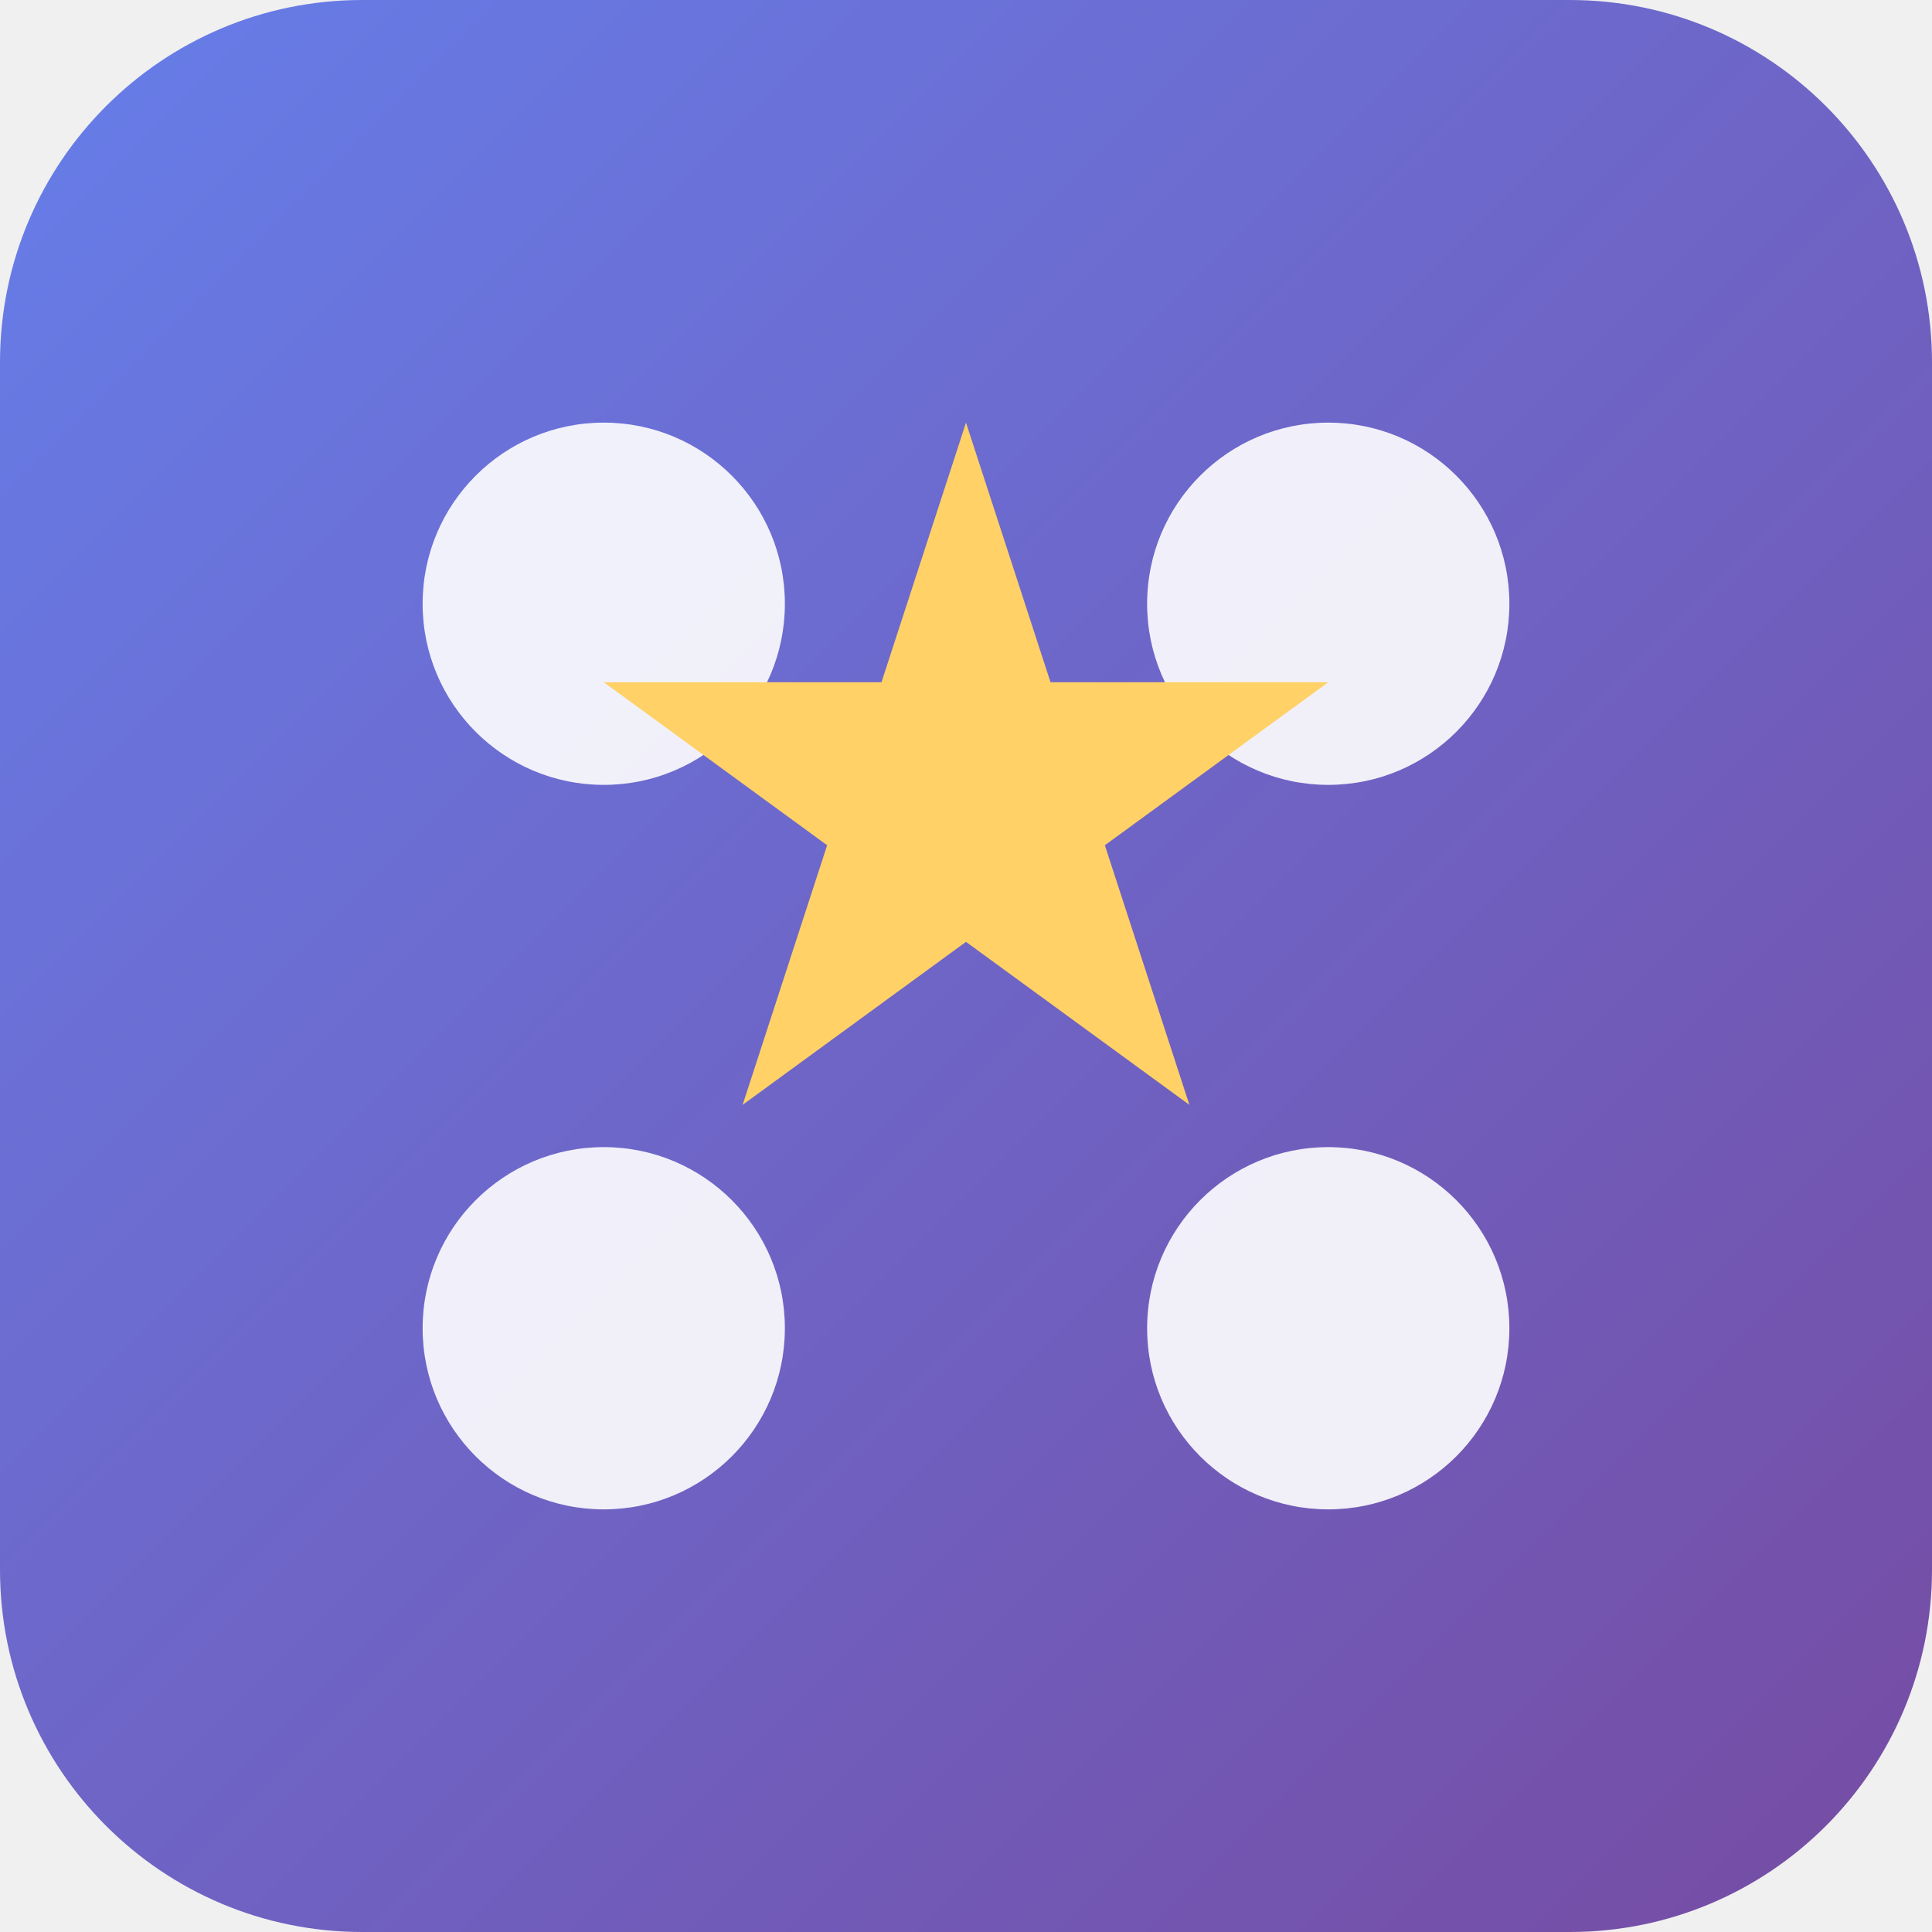
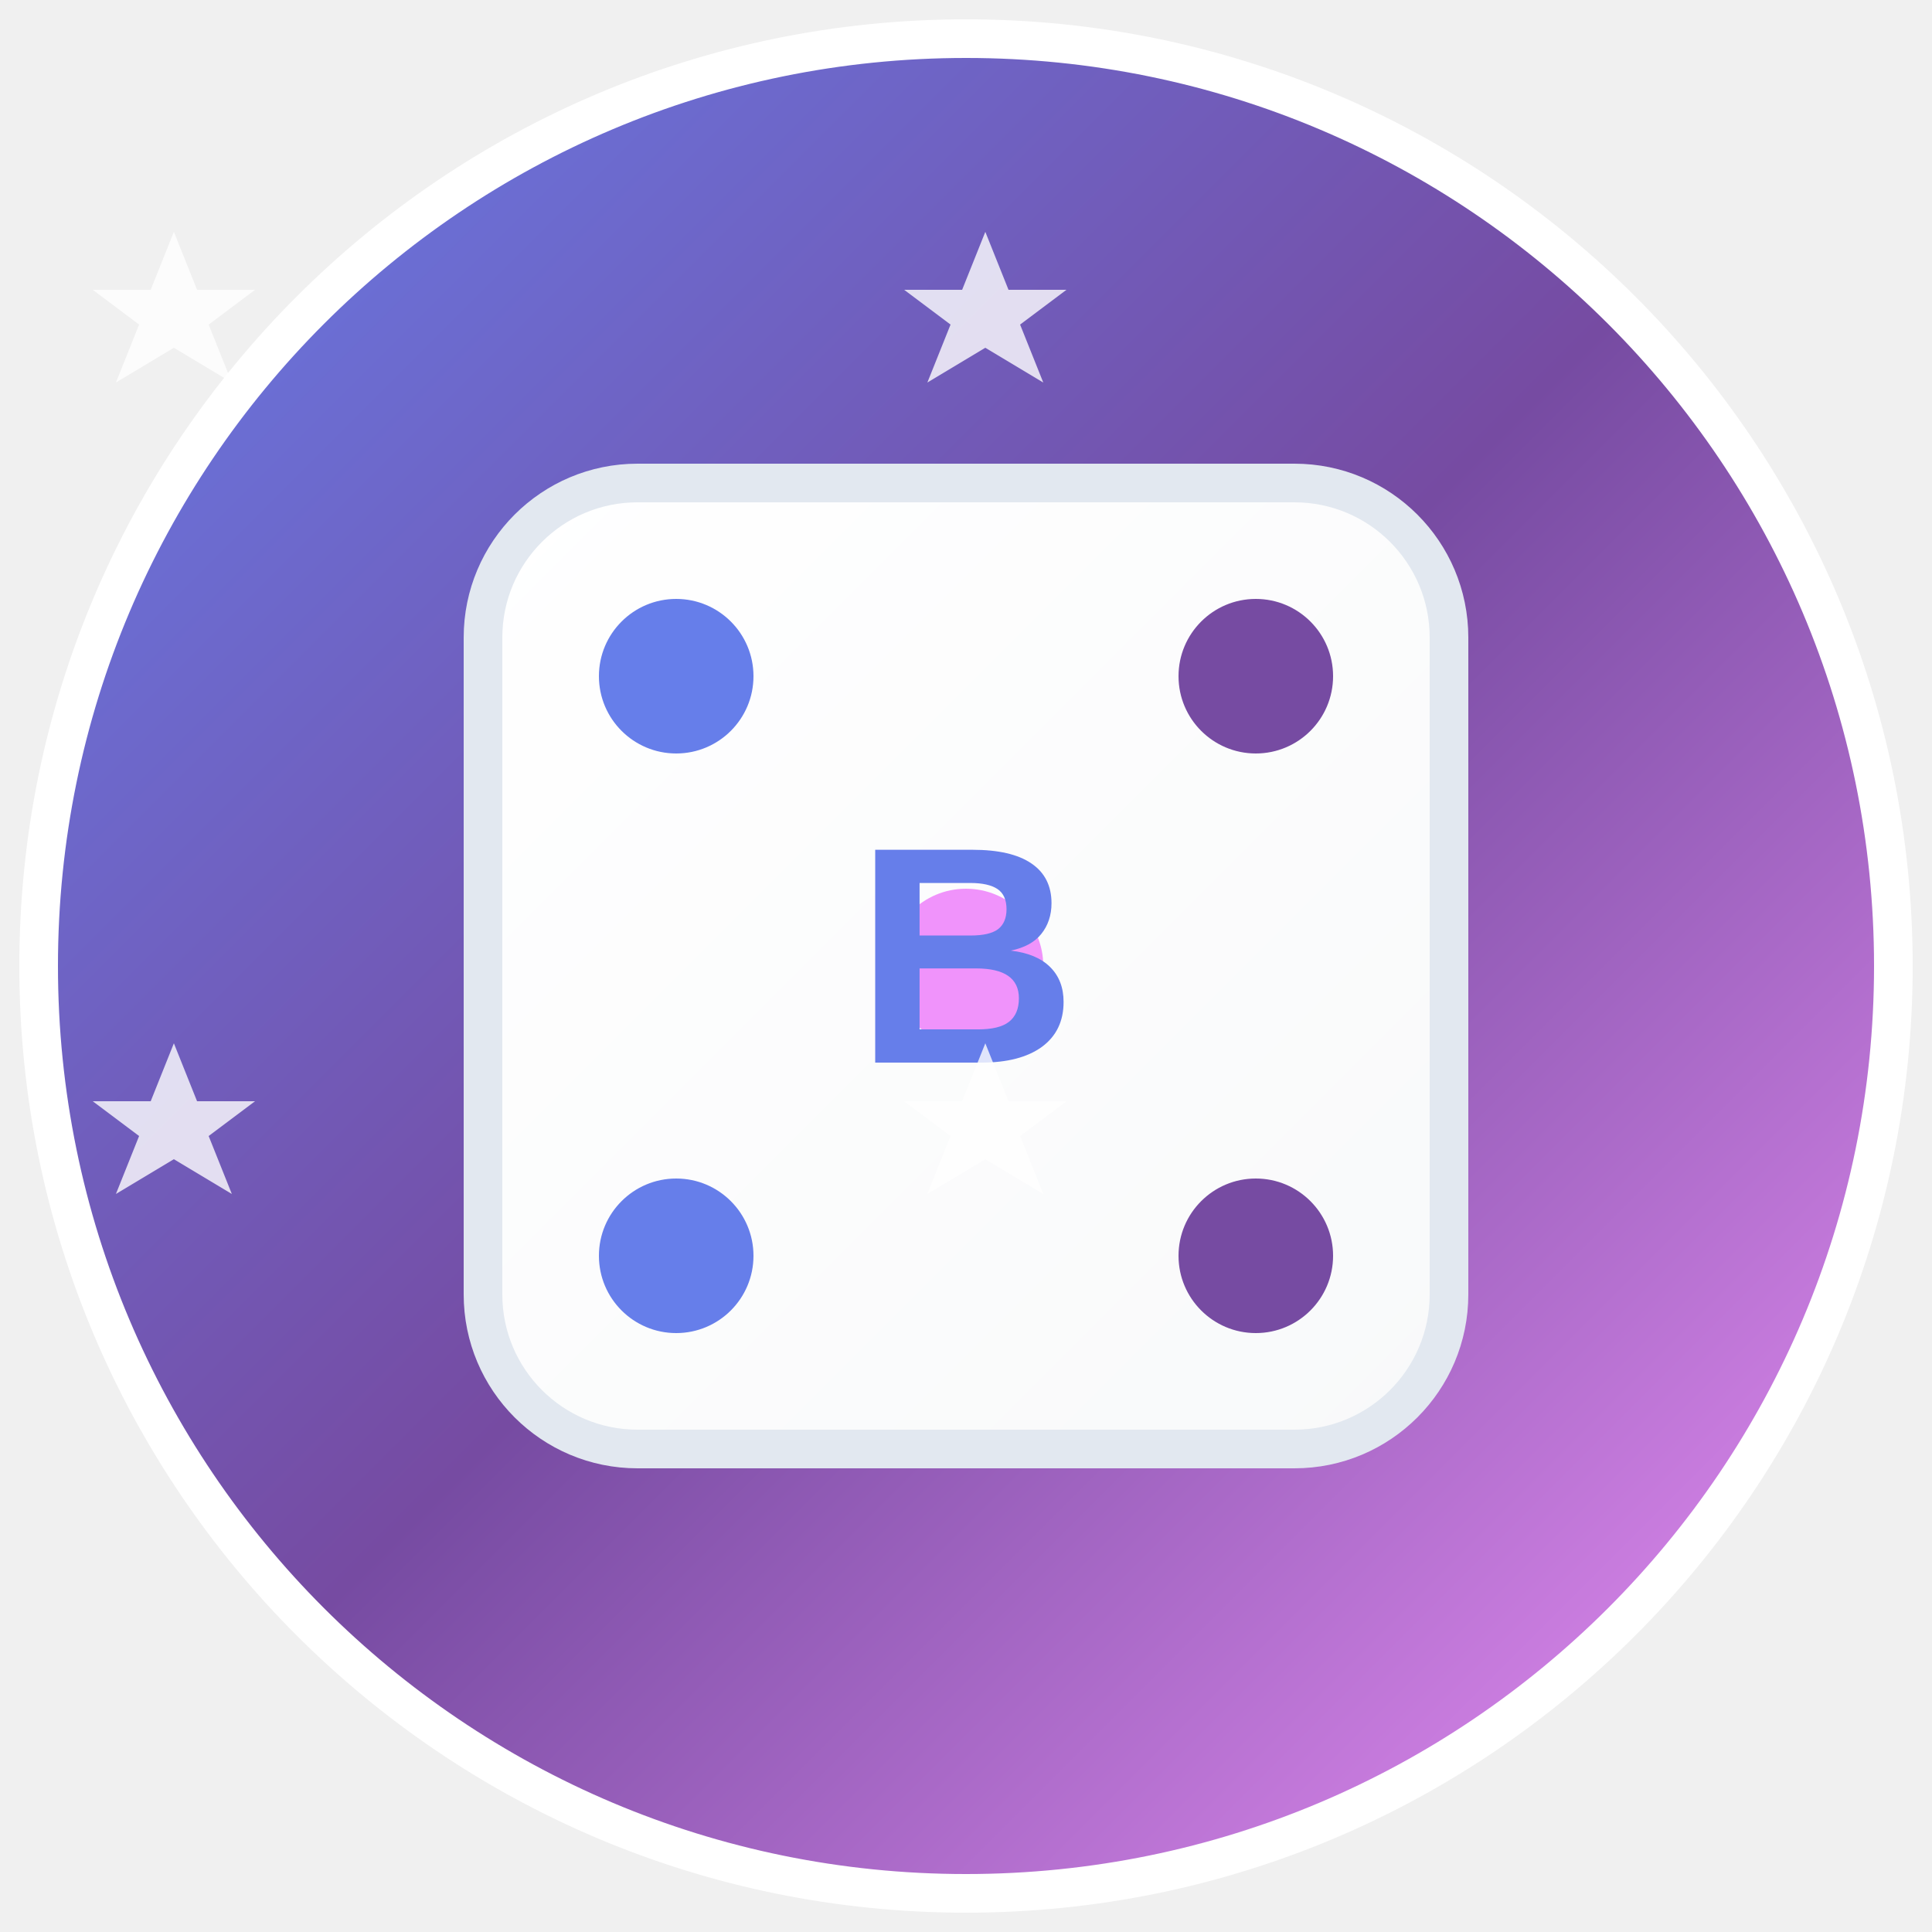
- <svg xmlns="http://www.w3.org/2000/svg" viewBox="0 0 64 64">
+ <svg xmlns="http://www.w3.org/2000/svg" viewBox="0 0 100 100" width="32" height="32">
  <defs>
-     <linearGradient id="g" x1="0" y1="0" x2="1" y2="1">
-       <stop offset="0" stop-color="#667eea" />
-       <stop offset="1" stop-color="#764ba2" />
+     <linearGradient id="bgGradient" x1="0%" y1="0%" x2="100%" y2="100%">
+       <stop offset="0%" style="stop-color:#667eea;stop-opacity:1" />
+       <stop offset="50%" style="stop-color:#764ba2;stop-opacity:1" />
+       <stop offset="100%" style="stop-color:#f093fb;stop-opacity:1" />
+     </linearGradient>
+     <linearGradient id="diceGradient" x1="0%" y1="0%" x2="100%" y2="100%">
+       <stop offset="0%" style="stop-color:#ffffff;stop-opacity:1" />
+       <stop offset="100%" style="stop-color:#f8f9fa;stop-opacity:1" />
    </linearGradient>
  </defs>
-   <rect width="64" height="64" rx="12" fill="url(#g)" />
-   <g fill="#fff">
-     <circle cx="20" cy="20" r="6" opacity="0.9" />
-     <circle cx="44" cy="20" r="6" opacity="0.9" />
-     <circle cx="20" cy="44" r="6" opacity="0.9" />
-     <circle cx="44" cy="44" r="6" opacity="0.9" />
-     <path d="M32 14l2.8 8.6H44l-7.4 5.4 2.8 8.6L32 31.2 24.6 36.6l2.8-8.6L20 22.6h9.2z" fill="#ffd166" />
+   <circle cx="50" cy="50" r="48" fill="url(#bgGradient)" stroke="#ffffff" stroke-width="2" />
+   <rect x="25" y="25" width="50" height="50" rx="8" fill="url(#diceGradient)" stroke="#e2e8f0" stroke-width="2" />
+   <circle cx="35" cy="35" r="4" fill="#667eea" />
+   <circle cx="65" cy="35" r="4" fill="#764ba2" />
+   <circle cx="50" cy="50" r="4" fill="#f093fb" />
+   <circle cx="35" cy="65" r="4" fill="#667eea" />
+   <circle cx="65" cy="65" r="4" fill="#764ba2" />
+   <text x="50" y="55" font-family="Arial, sans-serif" font-size="16" font-weight="bold" text-anchor="middle" fill="#667eea">B</text>
+   <g fill="#ffffff" opacity="0.8">
+     <polygon points="15,20 17,25 22,25 18,28 20,33 15,30 10,33 12,28 8,25 13,25" transform="scale(0.6)" />
+     <polygon points="15,20 17,25 22,25 18,28 20,33 15,30 10,33 12,28 8,25 13,25" transform="scale(0.6) translate(70,0)" />
+     <polygon points="15,20 17,25 22,25 18,28 20,33 15,30 10,33 12,28 8,25 13,25" transform="scale(0.6) translate(0,70)" />
+     <polygon points="15,20 17,25 22,25 18,28 20,33 15,30 10,33 12,28 8,25 13,25" transform="scale(0.6) translate(70,70)" />
  </g>
</svg>
